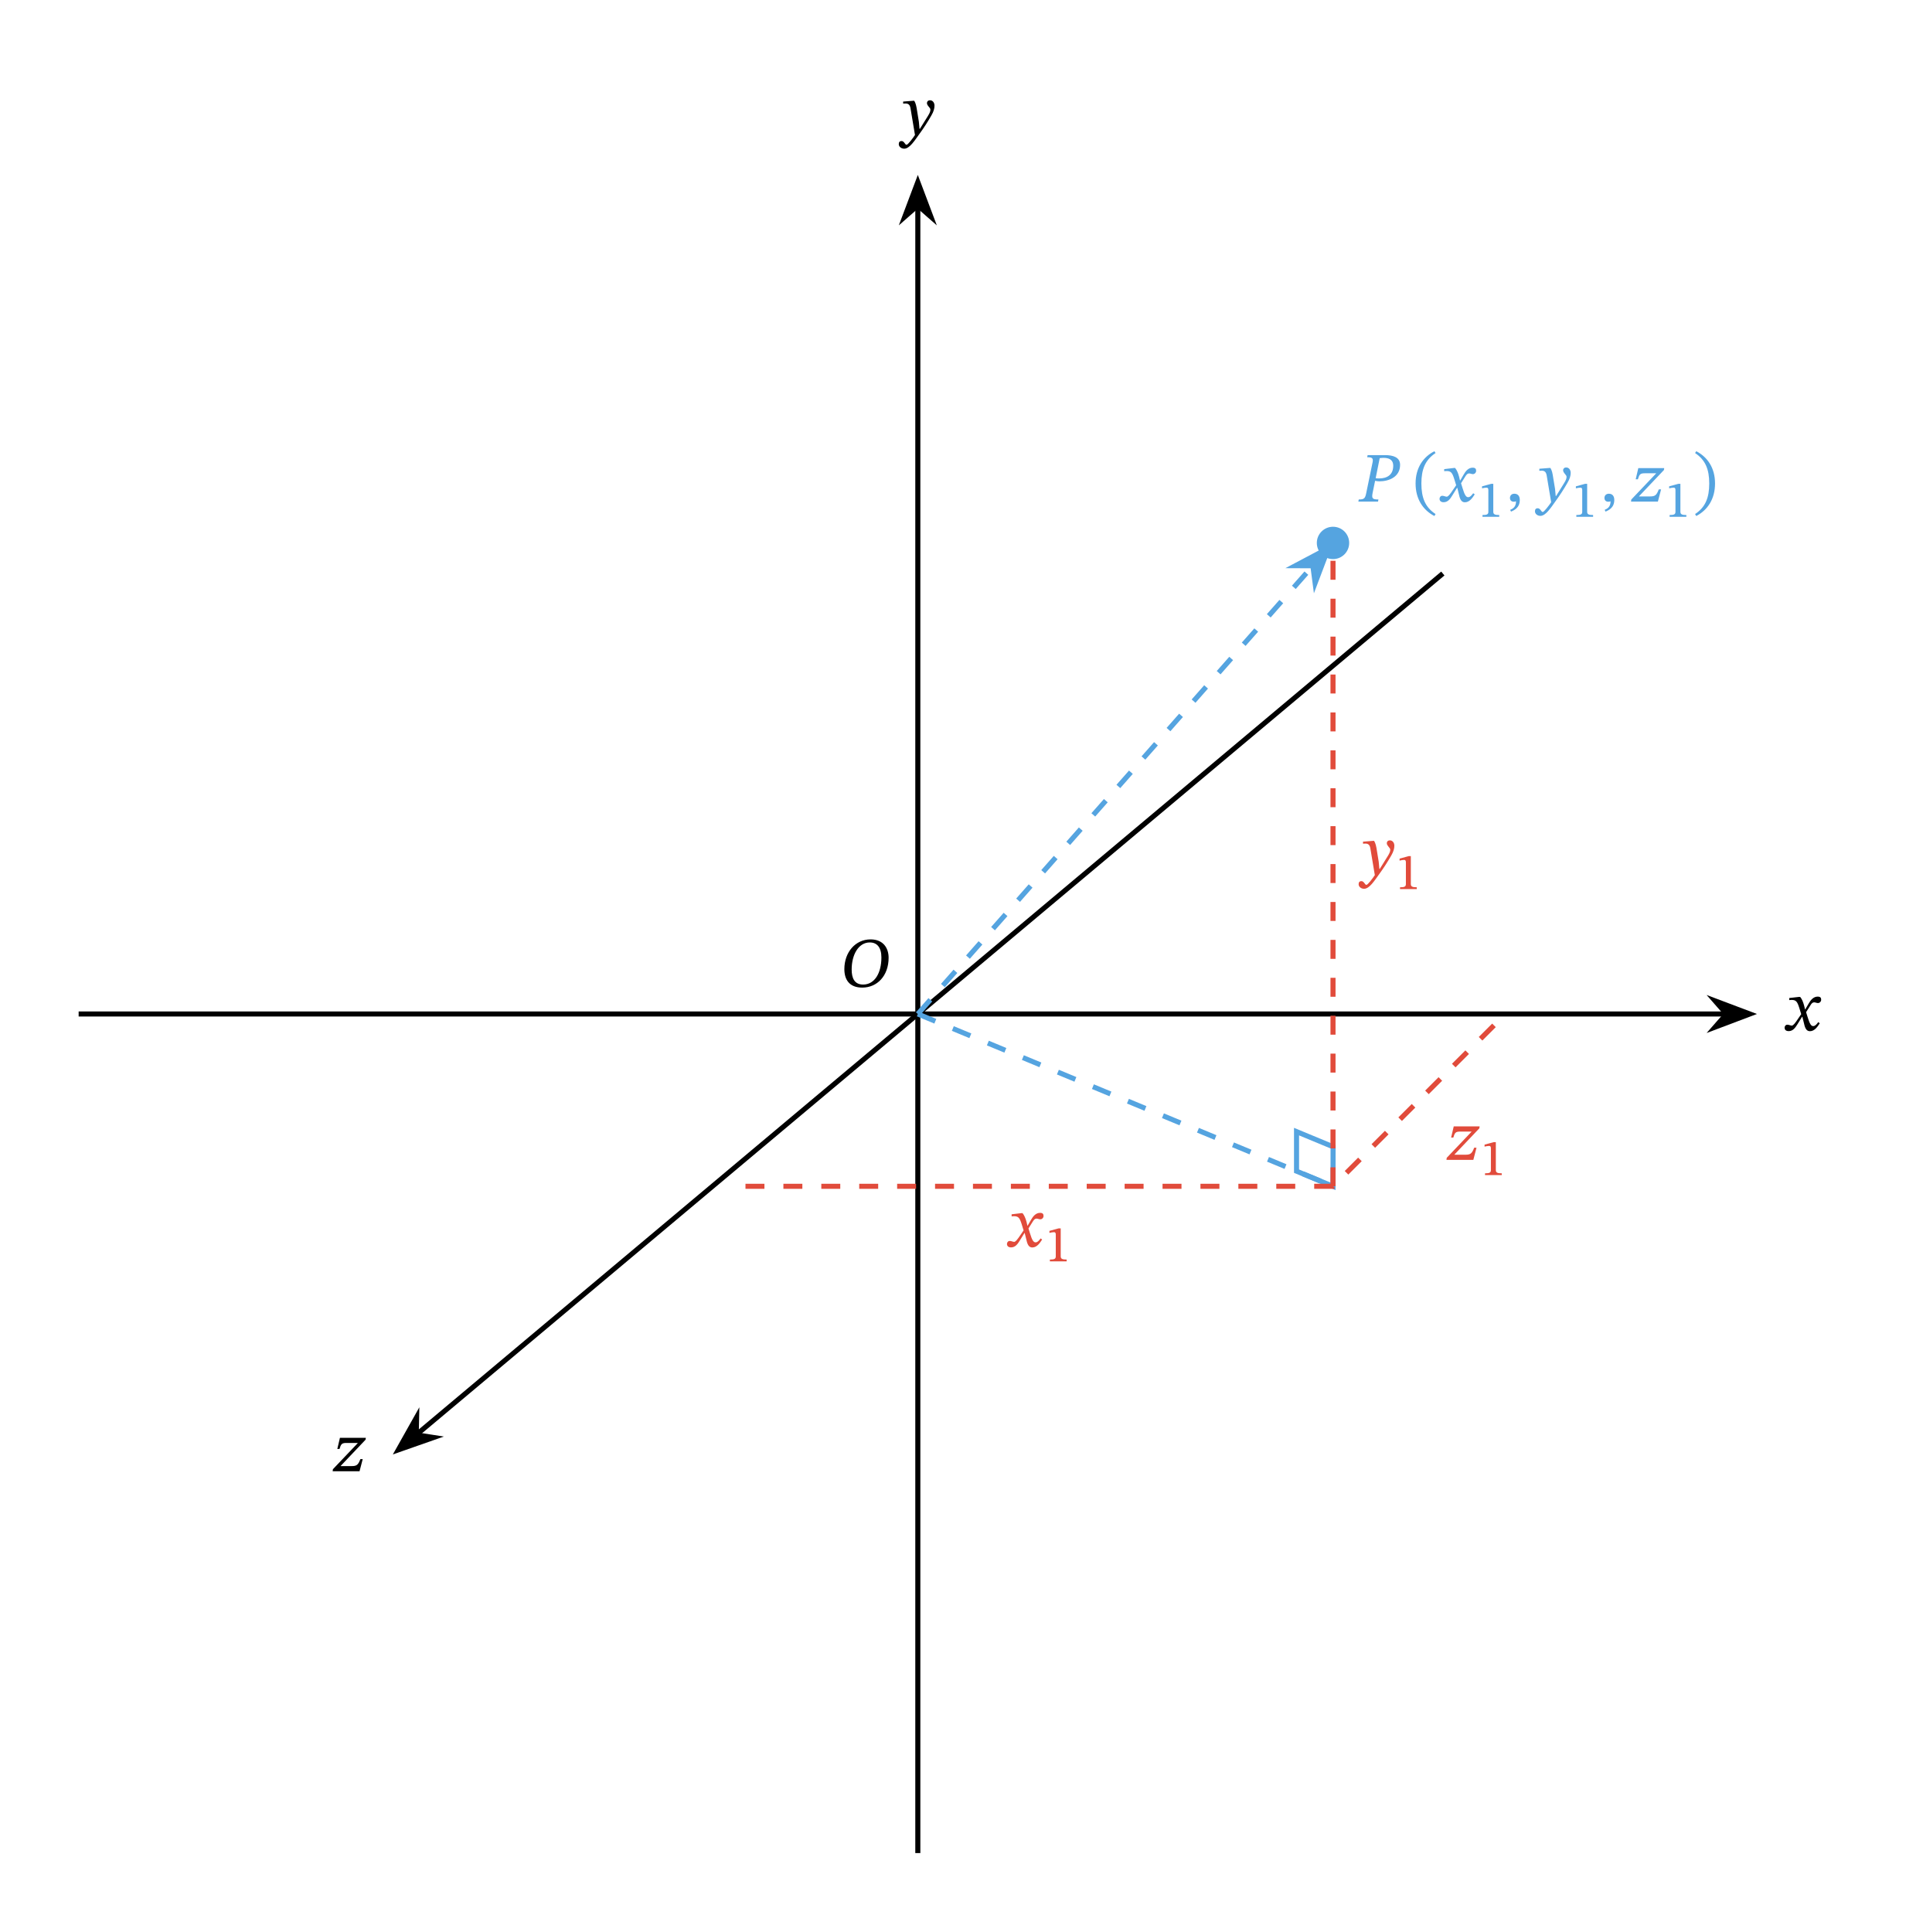
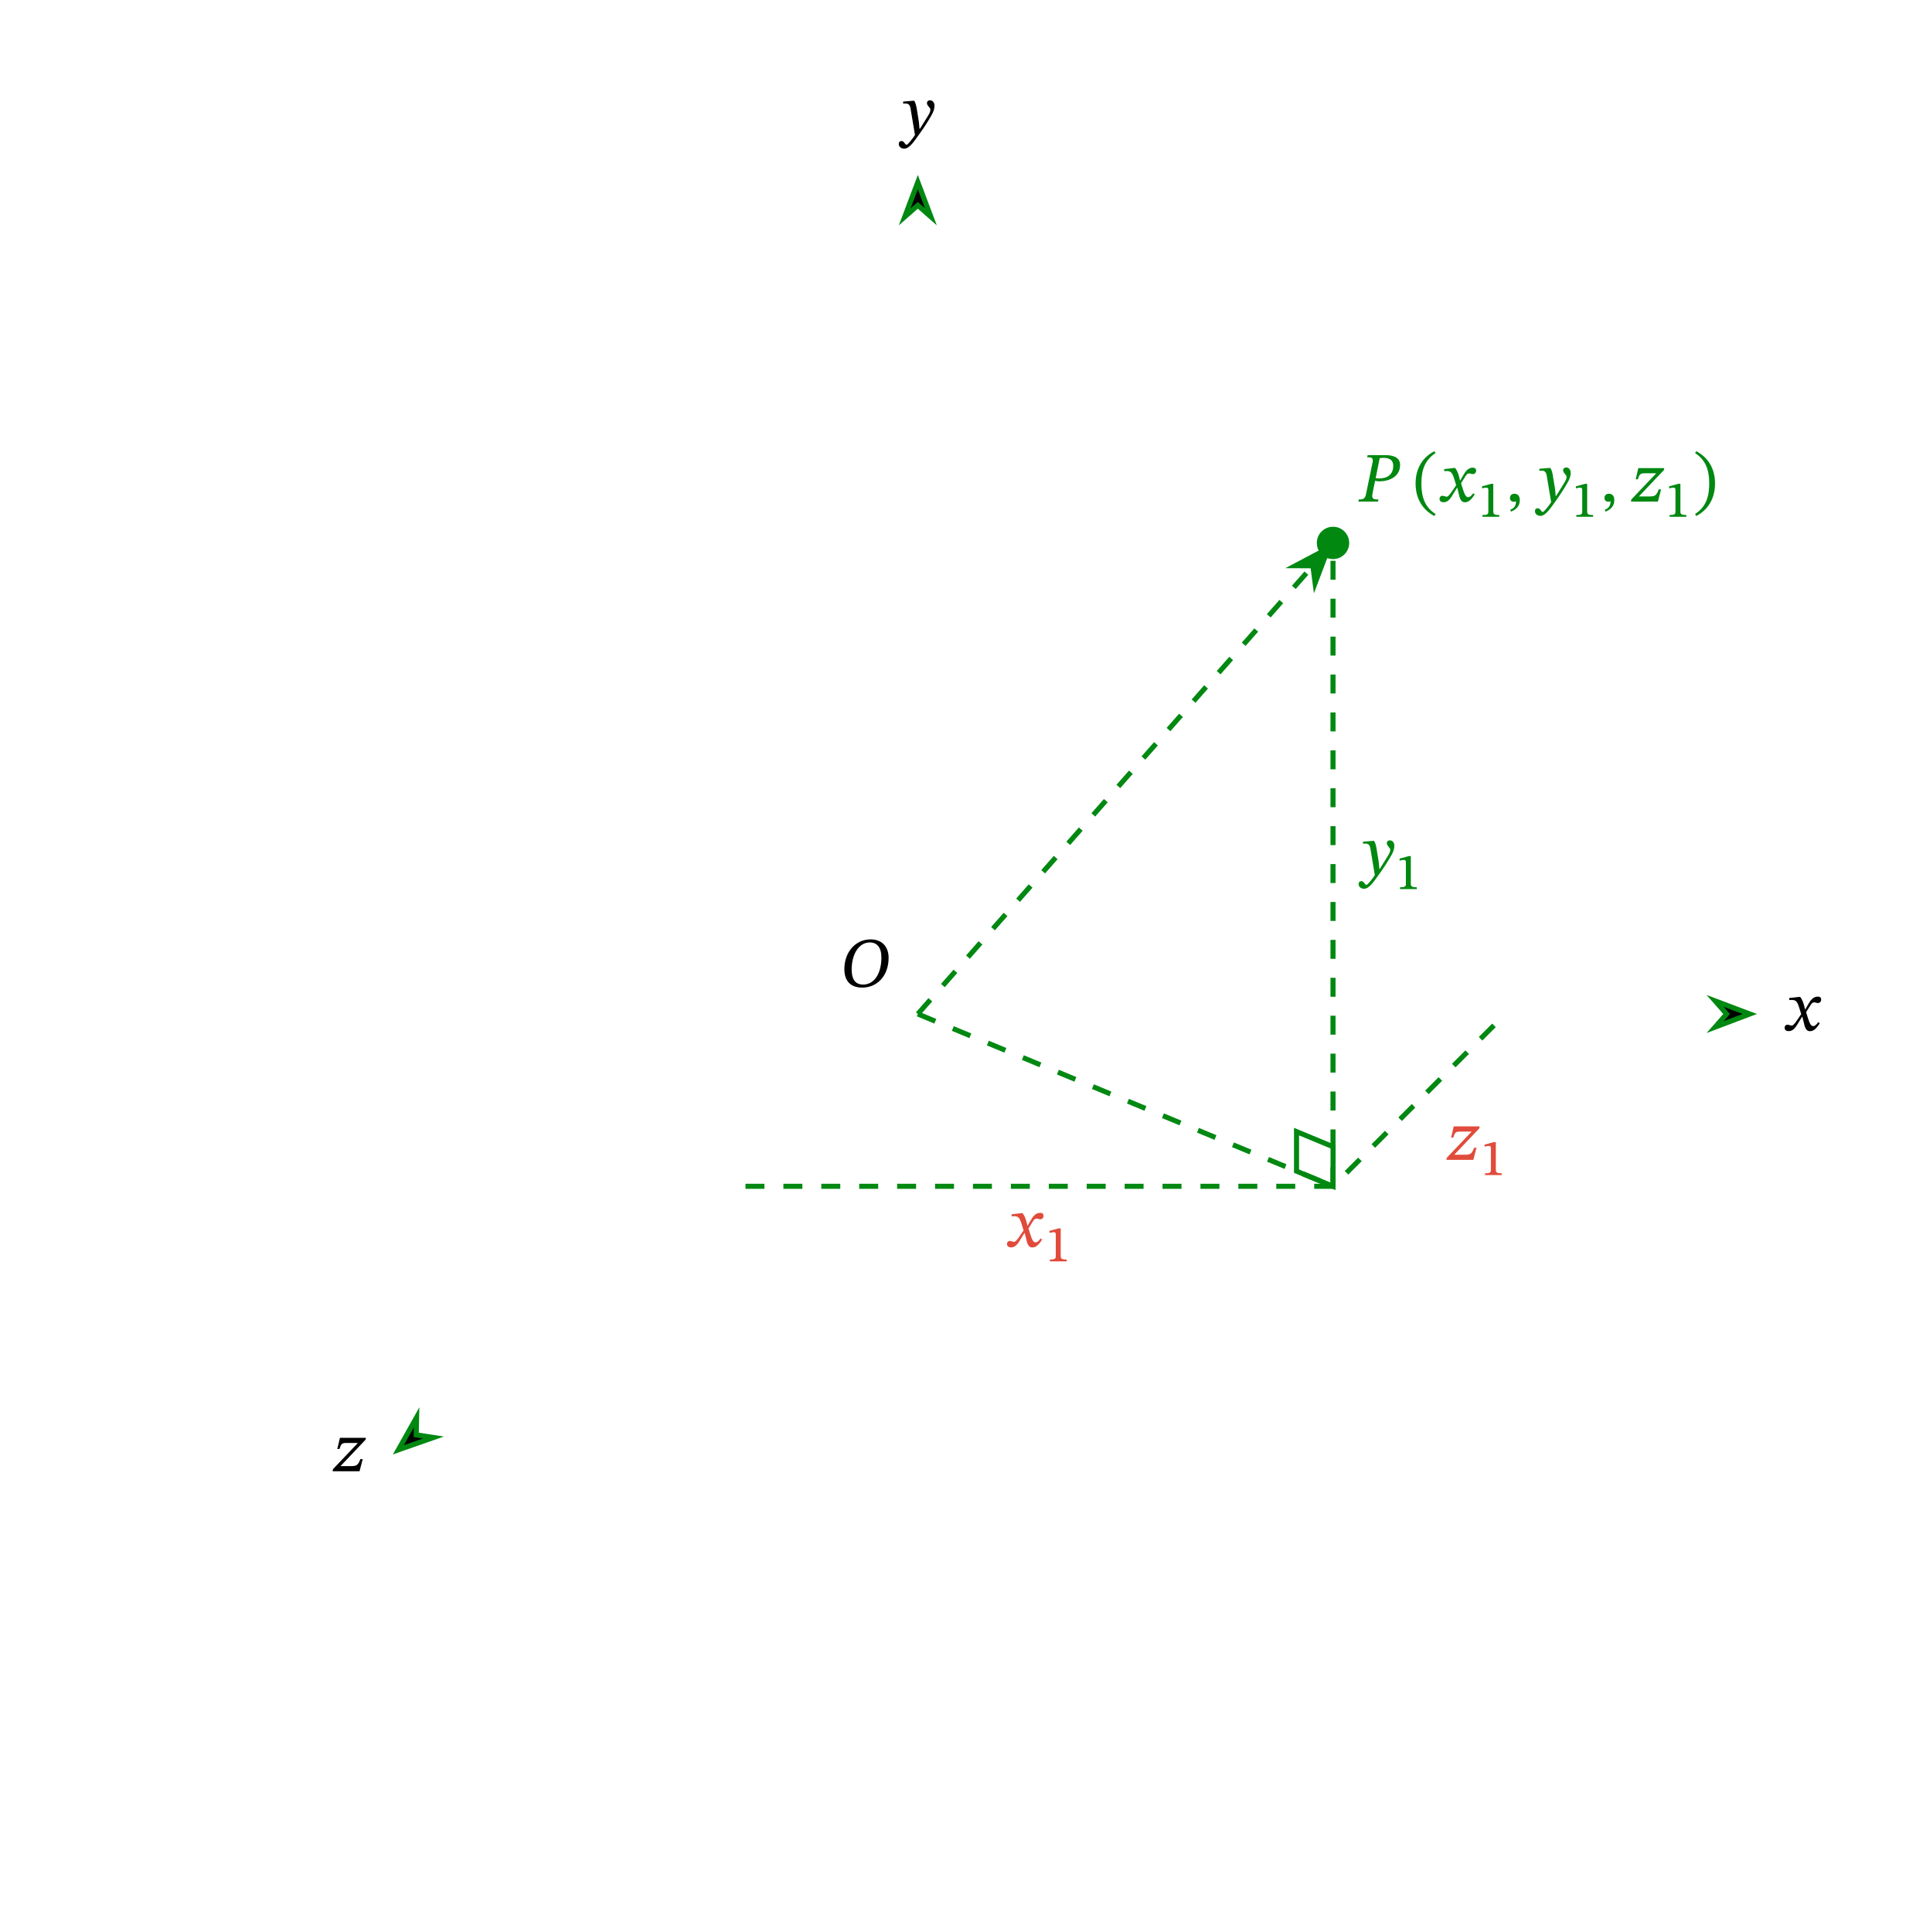
<svg xmlns="http://www.w3.org/2000/svg" width="404px" height="406px" viewBox="0 0 303.14 304.54" class="displayed_equation">
-   <path d="M 123.984 1447.041 L 2720.117 1447.041" transform="matrix(.1 0 0 -.1 0 304.54)" fill="none" stroke-width="7.97" stroke="currentColor" stroke-miterlimit="10" />
+   <path d="M 123.984 1447.041 L 2720.117 1447.041" transform="matrix(.1 0 0 -.1 0 304.54)" fill="none" stroke-width="7.97" stroke="008811" stroke-miterlimit="10" />
  <path d="M 275.875 159.836 L 270.406 157.773 L 272.211 159.836 L 270.406 161.902" />
-   <path d="M 2758.75 1447.041 L 2704.062 1467.666 L 2722.109 1447.041 L 2704.062 1426.377 Z M 2758.75 1447.041" transform="matrix(.1 0 0 -.1 0 304.54)" fill="none" stroke-width="7.97" stroke="#000" stroke-miterlimit="10" />
+   <path d="M 2758.75 1447.041 L 2704.062 1467.666 L 2722.109 1447.041 L 2704.062 1426.377 Z M 2758.75 1447.041" transform="matrix(.1 0 0 -.1 0 304.54)" fill="none" stroke-width="7.97" stroke="#008811" stroke-miterlimit="10" />
  <path d="M 284.613 159.113 L 284.582 159.113 L 284.445 158.547 C 284.289 157.945 284.078 157.453 283.812 157.141 L 283.645 157.141 L 282.094 157.32 L 282.094 157.652 C 282.094 157.652 282.262 157.621 282.438 157.621 C 283.176 157.609 283.363 157.91 283.664 158.848 L 283.977 159.863 L 283.176 161.035 C 282.742 161.66 282.539 161.672 282.496 161.672 C 282.305 161.672 282.039 161.527 281.793 161.527 C 281.523 161.527 281.355 161.77 281.355 161.992 C 281.355 162.273 281.523 162.539 282.004 162.539 C 282.672 162.539 283.039 162.016 283.398 161.434 L 284.113 160.277 L 284.156 160.277 L 284.438 161.402 C 284.594 162.129 284.84 162.551 285.352 162.551 C 286.109 162.551 286.578 161.793 286.902 161.301 L 286.668 161.121 C 286.367 161.527 286.152 161.746 285.863 161.746 C 285.516 161.746 285.297 161.336 284.984 160.309 L 284.746 159.551 L 285.43 158.469 C 285.617 158.156 285.773 158 286.031 158 C 286.176 158 286.434 158.113 286.609 158.113 C 286.914 158.113 287.125 157.855 287.125 157.586 C 287.125 157.273 286.992 157.098 286.566 157.098 C 285.906 157.098 285.465 157.645 285.16 158.18 L 284.613 159.113" />
-   <path d="M 1447.031 123.955 L 1447.031 2720.127" transform="matrix(.1 0 0 -.1 0 304.54)" fill="none" stroke-width="7.97" stroke="currentColor" stroke-miterlimit="10" />
+   <path d="M 1447.031 123.955 L 1447.031 2720.127" transform="matrix(.1 0 0 -.1 0 304.54)" fill="none" stroke-width="7.97" stroke="008811" stroke-miterlimit="10" />
  <path d="M 144.703 28.664 L 142.641 34.137 L 144.703 32.328 L 146.766 34.137" />
-   <path d="M 1447.031 2758.759 L 1426.406 2704.033 L 1447.031 2722.119 L 1467.656 2704.033 Z M 1447.031 2758.759" transform="matrix(.1 0 0 -.1 0 304.54)" fill="none" stroke-width="7.97" stroke="#000" stroke-miterlimit="10" />
+   <path d="M 1447.031 2758.759 L 1426.406 2704.033 L 1447.031 2722.119 L 1467.656 2704.033 Z M 1447.031 2758.759" transform="matrix(.1 0 0 -.1 0 304.54)" fill="none" stroke-width="7.97" stroke="#008811" stroke-miterlimit="10" />
  <path d="M 144.602 17.512 C 144.465 16.621 144.387 16.266 144.141 15.84 L 143.977 15.84 L 142.391 15.965 L 142.391 16.285 C 142.391 16.285 142.625 16.266 142.781 16.266 C 143.465 16.266 143.52 16.812 143.598 17.312 L 144.254 21.238 C 143.941 21.719 143.141 22.781 142.926 22.781 C 142.68 22.781 142.559 22.188 142.133 22.188 C 141.879 22.188 141.699 22.336 141.699 22.668 C 141.699 23.082 142.09 23.395 142.559 23.395 C 143.406 23.395 144.188 22.133 145.023 20.973 C 145.605 20.172 146.242 19.211 146.844 18.148 C 147.199 17.547 147.332 17.047 147.332 16.609 C 147.332 16.133 147.043 15.762 146.633 15.762 C 146.309 15.762 146.141 15.965 146.141 16.199 C 146.141 16.621 146.688 16.934 146.688 17.223 C 146.688 17.492 146.586 17.762 146.32 18.195 L 145.035 20.258 L 144.969 20.258 L 144.867 19.145 L 144.602 17.512" />
-   <path d="M 2274.766 2141.572 L 657.773 784.736" transform="matrix(.1 0 0 -.1 0 304.54)" fill="none" stroke-width="7.97" stroke="currentColor" stroke-miterlimit="10" />
+   <path d="M 2274.766 2141.572 L 657.773 784.736" transform="matrix(.1 0 0 -.1 0 304.54)" fill="none" stroke-width="7.97" stroke="008811" stroke-miterlimit="10" />
  <path d="M 62.805 228.559 L 68.344 226.617 L 65.621 226.195 L 65.68 223.441" />
-   <path d="M 628.047 759.814 L 683.438 779.228 L 656.211 783.447 L 656.797 810.986 Z M 628.047 759.814" transform="matrix(.1 0 0 -.1 0 304.54)" fill="none" stroke-width="8.006" stroke="#000" stroke-miterlimit="10" />
+   <path d="M 628.047 759.814 L 683.438 779.228 L 656.211 783.447 L 656.797 810.986 Z M 628.047 759.814" transform="matrix(.1 0 0 -.1 0 304.54)" fill="none" stroke-width="8.006" stroke="#008811" stroke-miterlimit="10" />
  <path d="M 57.188 230.02 L 56.82 230.02 C 56.461 230.957 56.227 231.125 55.434 231.125 L 53.719 231.125 L 53.719 231.09 L 57.633 226.965 L 57.68 226.664 L 53.594 226.664 L 53.18 228.426 L 53.527 228.426 C 53.75 227.68 53.875 227.477 54.586 227.477 L 56.395 227.477 L 56.395 227.512 L 52.488 231.617 L 52.445 231.941 L 56.684 231.941 L 57.188 230.02" />
-   <path d="M 1447.031 1447.041 L 2101.602 1175.322" transform="matrix(.1 0 0 -.1 0 304.54)" fill="none" stroke-width="7.97" stroke="#55a4e0" stroke-dasharray="29.888,29.888" stroke-miterlimit="10" />
-   <path d="M 2101.602 1175.322 L 2044.102 1199.189 L 2044.102 1261.572 L 2101.719 1237.666 Z M 2101.602 1175.322" transform="matrix(.1 0 0 -.1 0 304.54)" fill="none" stroke-width="7.97" stroke="#55a4e0" stroke-miterlimit="10" />
-   <path d="M 1175.312 1175.322 L 2101.602 1175.322 L 2373.32 1447.041" transform="matrix(.1 0 0 -.1 0 304.54)" fill="none" stroke-width="7.97" stroke="#e14b3b" stroke-dasharray="29.888,29.888" stroke-miterlimit="10" />
+   <path d="M 1447.031 1447.041 L 2101.602 1175.322" transform="matrix(.1 0 0 -.1 0 304.54)" fill="none" stroke-width="7.97" stroke="#008811" stroke-dasharray="29.888,29.888" stroke-miterlimit="10" />
+   <path d="M 2101.602 1175.322 L 2044.102 1199.189 L 2044.102 1261.572 L 2101.719 1237.666 Z M 2101.602 1175.322" transform="matrix(.1 0 0 -.1 0 304.54)" fill="none" stroke-width="7.97" stroke="#008811" stroke-miterlimit="10" />
+   <path d="M 1175.312 1175.322 L 2101.602 1175.322 L 2373.32 1447.041" transform="matrix(.1 0 0 -.1 0 304.54)" fill="none" stroke-width="7.97" stroke="#008811" stroke-dasharray="29.888,29.888" stroke-miterlimit="10" />
  <path d="M162.016 193.215L161.98 193.215 161.848 192.645C161.691 192.047 161.477 191.551 161.211 191.238L161.043 191.238 159.492 191.422 159.492 191.754C159.492 191.754 159.66 191.723 159.84 191.723 160.574 191.711 160.766 192.012 161.066 192.949L161.379 193.965 160.574 195.133C160.141 195.758 159.938 195.77 159.895 195.77 159.703 195.77 159.438 195.625 159.191 195.625 158.922 195.625 158.758 195.871 158.758 196.094 158.758 196.371 158.922 196.641 159.402 196.641 160.074 196.641 160.441 196.117 160.797 195.535L161.512 194.375 161.555 194.375 161.836 195.504C161.992 196.227 162.238 196.652 162.75 196.652 163.508 196.652 163.977 195.895 164.301 195.402L164.066 195.223C163.766 195.625 163.555 195.848 163.266 195.848 162.918 195.848 162.695 195.434 162.383 194.41L162.148 193.652 162.828 192.566C163.02 192.258 163.176 192.098 163.43 192.098 163.578 192.098 163.832 192.211 164.012 192.211 164.312 192.211 164.523 191.953 164.523 191.688 164.523 191.375 164.391 191.195 163.969 191.195 163.309 191.195 162.863 191.742 162.562 192.277L162.016 193.215M168.168 198.84L168.168 198.559C167.449 198.559 167.23 198.434 167.23 198.035L167.23 193.641 166.898 193.641 165.453 194.039 165.453 194.352C165.656 194.297 166 194.242 166.164 194.242 166.383 194.242 166.453 194.359 166.453 194.637L166.453 198.035C166.453 198.434 166.273 198.559 165.523 198.559L165.523 198.84 168.168 198.84M232.785 180.922L232.418 180.922C232.062 181.859 231.828 182.027 231.035 182.027L229.316 182.027 229.316 181.992 233.234 177.863 233.277 177.562 229.195 177.562 228.781 179.324 229.129 179.324C229.352 178.578 229.473 178.379 230.188 178.379L231.992 178.379 231.992 178.41 228.09 182.516 228.047 182.84 232.285 182.84 232.785 180.922M236.766 185.238L236.766 184.961C236.051 184.961 235.832 184.836 235.832 184.438L235.832 180.043 235.496 180.043 234.055 180.438 234.055 180.75C234.258 180.695 234.602 180.641 234.766 180.641 234.984 180.641 235.055 180.758 235.055 181.039L235.055 184.438C235.055 184.836 234.871 184.961 234.125 184.961L234.125 185.238 236.766 185.238" fill="#e14b3b" />
-   <path d="M 2101.602 1175.322 L 2101.602 2189.814" transform="matrix(.1 0 0 -.1 0 304.54)" fill="none" stroke-width="7.97" stroke="#e14b3b" stroke-dasharray="29.888,29.888" stroke-miterlimit="10" />
-   <path d="M217.102 134.215C216.965 133.32 216.887 132.965 216.641 132.539L216.477 132.539 214.891 132.664 214.891 132.988C214.891 132.988 215.125 132.965 215.281 132.965 215.965 132.965 216.02 133.512 216.098 134.012L216.754 137.941C216.441 138.422 215.641 139.48 215.426 139.48 215.18 139.48 215.059 138.887 214.633 138.887 214.379 138.887 214.199 139.035 214.199 139.367 214.199 139.781 214.59 140.094 215.059 140.094 215.906 140.094 216.688 138.832 217.523 137.672 218.105 136.871 218.742 135.91 219.344 134.848 219.699 134.246 219.832 133.746 219.832 133.309 219.832 132.832 219.543 132.461 219.133 132.461 218.809 132.461 218.641 132.664 218.641 132.898 218.641 133.32 219.188 133.633 219.188 133.926 219.188 134.191 219.086 134.461 218.82 134.895L217.535 136.961 217.469 136.961 217.367 135.844 217.102 134.215M223.367 140.141L223.367 139.859C222.648 139.859 222.43 139.734 222.43 139.336L222.43 134.941 222.098 134.941 220.656 135.34 220.656 135.652C220.859 135.598 221.199 135.543 221.363 135.543 221.582 135.543 221.652 135.66 221.652 135.938L221.652 139.336C221.652 139.734 221.473 139.859 220.727 139.859L220.727 140.141 223.367 140.141" fill="#e14b3b" />
-   <path d="M 1447.031 1447.041 L 2068.555 2152.314" transform="matrix(.1 0 0 -.1 0 304.54)" fill="none" stroke-width="7.97" stroke="#55a4e0" stroke-dasharray="29.888,29.888" stroke-miterlimit="10" />
-   <path d="M 209.41 86.41 L 204.242 89.148 L 206.984 89.16 L 207.34 91.879" fill="#55a4e0" />
-   <path d="M 2094.102 2181.298 L 2042.422 2153.916 L 2069.844 2153.798 L 2073.398 2126.611 Z M 2094.102 2181.298" transform="matrix(.1 0 0 -.1 0 304.54)" fill="none" stroke-width="7.975" stroke="#55a4e0" stroke-miterlimit="10" />
-   <path d="M212.711 85.559C212.711 84.148 211.57 83.008 210.16 83.008 208.754 83.008 207.609 84.148 207.609 85.559 207.609 86.969 208.754 88.109 210.16 88.109 211.57 88.109 212.711 86.969 212.711 85.559zM215.617 71.711L215.551 72.047C216.297 72.047 216.531 72.168 216.406 72.824L215.414 77.621C215.238 78.559 215.07 78.707 214.223 78.707L214.156 79.039 217.258 79.039 217.324 78.707C216.422 78.707 216.219 78.582 216.406 77.668L216.797 75.762C216.945 75.805 217.246 75.848 217.469 75.848 218.941 75.848 220.738 75.18 220.738 73.25 220.738 72.078 219.699 71.711 218.328 71.711zM217.523 72.191C217.77 72.168 217.891 72.145 218.129 72.145 219.254 72.145 219.656 72.648 219.656 73.383 219.656 74.812 218.707 75.391 217.422 75.391 217.168 75.391 217.012 75.371 216.887 75.348L217.523 72.191M223.18 76.184C223.18 78.637 224.352 80.387 226.148 81.316L226.328 81.004C224.695 79.934 224.094 78.426 224.094 76.184 224.094 73.965 224.695 72.469 226.328 71.387L226.148 71.098C224.352 72.012 223.18 73.75 223.18 76.184M230.215 75.715L230.18 75.715 230.047 75.145C229.891 74.547 229.68 74.051 229.41 73.738L229.242 73.738 227.691 73.922 227.691 74.254C227.691 74.254 227.859 74.223 228.039 74.223 228.773 74.211 228.965 74.512 229.266 75.449L229.578 76.465 228.773 77.633C228.34 78.258 228.141 78.27 228.094 78.27 227.906 78.27 227.637 78.125 227.391 78.125 227.121 78.125 226.957 78.371 226.957 78.594 226.957 78.871 227.121 79.141 227.602 79.141 228.273 79.141 228.641 78.617 228.996 78.035L229.715 76.875 229.758 76.875 230.035 78.004C230.191 78.727 230.438 79.152 230.949 79.152 231.711 79.152 232.18 78.395 232.504 77.902L232.266 77.723C231.965 78.125 231.754 78.348 231.465 78.348 231.117 78.348 230.895 77.934 230.582 76.91L230.348 76.152 231.027 75.066C231.219 74.758 231.375 74.598 231.633 74.598 231.777 74.598 232.031 74.711 232.211 74.711 232.512 74.711 232.727 74.453 232.727 74.188 232.727 73.875 232.59 73.695 232.168 73.695 231.508 73.695 231.062 74.242 230.762 74.777L230.215 75.715M236.367 81.441L236.367 81.16C235.648 81.16 235.43 81.035 235.43 80.637L235.43 76.242 235.098 76.242 233.656 76.637 233.656 76.949C233.859 76.895 234.199 76.844 234.363 76.844 234.582 76.844 234.652 76.961 234.652 77.238L234.652 80.637C234.652 81.035 234.473 81.16 233.727 81.16L233.727 81.441 236.367 81.441M238.227 80.625C238.672 80.422 239.609 80.047 239.609 78.785 239.609 78.172 239.309 77.801 238.75 77.801 238.305 77.801 238.059 78.102 238.059 78.461 238.059 78.785 238.238 79.062 238.672 79.062 238.797 79.062 238.895 79.039 239.016 78.996 239.016 79.898 238.504 80.168 238.094 80.344L238.227 80.625M244.898 75.414C244.766 74.52 244.688 74.164 244.441 73.738L244.273 73.738 242.691 73.863 242.691 74.188C242.691 74.188 242.926 74.164 243.082 74.164 243.762 74.164 243.82 74.711 243.898 75.215L244.555 79.141C244.242 79.621 243.438 80.68 243.227 80.68 242.98 80.68 242.859 80.09 242.434 80.09 242.18 80.09 242 80.234 242 80.566 242 80.98 242.391 81.293 242.859 81.293 243.707 81.293 244.488 80.031 245.324 78.871 245.906 78.07 246.539 77.109 247.141 76.051 247.5 75.449 247.633 74.945 247.633 74.512 247.633 74.031 247.344 73.66 246.93 73.66 246.609 73.66 246.438 73.863 246.438 74.098 246.438 74.52 246.984 74.836 246.984 75.125 246.984 75.391 246.887 75.66 246.617 76.094L245.336 78.16 245.27 78.16 245.168 77.043 244.898 75.414M251.168 81.441L251.168 81.16C250.449 81.16 250.23 81.035 250.23 80.637L250.23 76.242 249.898 76.242 248.453 76.637 248.453 76.949C248.656 76.895 249 76.844 249.164 76.844 249.383 76.844 249.453 76.961 249.453 77.238L249.453 80.637C249.453 81.035 249.273 81.16 248.523 81.16L248.523 81.441 251.168 81.441M253.125 80.625C253.57 80.422 254.508 80.047 254.508 78.785 254.508 78.172 254.207 77.801 253.648 77.801 253.203 77.801 252.957 78.102 252.957 78.461 252.957 78.785 253.137 79.062 253.57 79.062 253.695 79.062 253.797 79.039 253.918 78.996 253.918 79.898 253.406 80.168 252.992 80.344L253.125 80.625M261.887 77.121L261.52 77.121C261.16 78.059 260.926 78.227 260.133 78.227L258.418 78.227 258.418 78.191 262.332 74.066 262.379 73.762 258.293 73.762 257.883 75.527 258.227 75.527C258.449 74.777 258.574 74.578 259.289 74.578L261.094 74.578 261.094 74.609 257.188 78.719 257.145 79.039 261.383 79.039 261.887 77.121M265.867 81.441L265.867 81.16C265.148 81.16 264.93 81.035 264.93 80.637L264.93 76.242 264.598 76.242 263.156 76.637 263.156 76.949C263.359 76.895 263.699 76.844 263.863 76.844 264.082 76.844 264.152 76.961 264.152 77.238L264.152 80.637C264.152 81.035 263.973 81.16 263.227 81.16L263.227 81.441 265.867 81.441M270.391 76.184C270.391 73.75 269.219 72.012 267.426 71.098L267.246 71.387C268.875 72.469 269.477 73.965 269.477 76.184 269.477 78.426 268.875 79.934 267.246 81.004L267.426 81.316C269.219 80.387 270.391 78.637 270.391 76.184" fill="#55a4e0" />
+   <path d="M 2101.602 1175.322 L 2101.602 2189.814" transform="matrix(.1 0 0 -.1 0 304.54)" fill="none" stroke-width="7.97" stroke="#008811" stroke-dasharray="29.888,29.888" stroke-miterlimit="10" />
+   <path d="M217.102 134.215C216.965 133.32 216.887 132.965 216.641 132.539L216.477 132.539 214.891 132.664 214.891 132.988C214.891 132.988 215.125 132.965 215.281 132.965 215.965 132.965 216.02 133.512 216.098 134.012L216.754 137.941C216.441 138.422 215.641 139.48 215.426 139.48 215.18 139.48 215.059 138.887 214.633 138.887 214.379 138.887 214.199 139.035 214.199 139.367 214.199 139.781 214.59 140.094 215.059 140.094 215.906 140.094 216.688 138.832 217.523 137.672 218.105 136.871 218.742 135.91 219.344 134.848 219.699 134.246 219.832 133.746 219.832 133.309 219.832 132.832 219.543 132.461 219.133 132.461 218.809 132.461 218.641 132.664 218.641 132.898 218.641 133.32 219.188 133.633 219.188 133.926 219.188 134.191 219.086 134.461 218.82 134.895L217.535 136.961 217.469 136.961 217.367 135.844 217.102 134.215M223.367 140.141L223.367 139.859C222.648 139.859 222.43 139.734 222.43 139.336L222.43 134.941 222.098 134.941 220.656 135.34 220.656 135.652C220.859 135.598 221.199 135.543 221.363 135.543 221.582 135.543 221.652 135.66 221.652 135.938L221.652 139.336C221.652 139.734 221.473 139.859 220.727 139.859L220.727 140.141 223.367 140.141" fill="#008811" />
+   <path d="M 1447.031 1447.041 L 2068.555 2152.314" transform="matrix(.1 0 0 -.1 0 304.54)" fill="none" stroke-width="7.97" stroke="#008811" stroke-dasharray="29.888,29.888" stroke-miterlimit="10" />
+   <path d="M 209.41 86.41 L 204.242 89.148 L 206.984 89.16 L 207.34 91.879" fill="#008811" />
+   <path d="M 2094.102 2181.298 L 2042.422 2153.916 L 2069.844 2153.798 L 2073.398 2126.611 Z M 2094.102 2181.298" transform="matrix(.1 0 0 -.1 0 304.54)" fill="none" stroke-width="7.975" stroke="#008811" stroke-miterlimit="10" />
+   <path d="M212.711 85.559C212.711 84.148 211.57 83.008 210.16 83.008 208.754 83.008 207.609 84.148 207.609 85.559 207.609 86.969 208.754 88.109 210.16 88.109 211.57 88.109 212.711 86.969 212.711 85.559zM215.617 71.711L215.551 72.047C216.297 72.047 216.531 72.168 216.406 72.824L215.414 77.621C215.238 78.559 215.07 78.707 214.223 78.707L214.156 79.039 217.258 79.039 217.324 78.707C216.422 78.707 216.219 78.582 216.406 77.668L216.797 75.762C216.945 75.805 217.246 75.848 217.469 75.848 218.941 75.848 220.738 75.18 220.738 73.25 220.738 72.078 219.699 71.711 218.328 71.711zM217.523 72.191C217.77 72.168 217.891 72.145 218.129 72.145 219.254 72.145 219.656 72.648 219.656 73.383 219.656 74.812 218.707 75.391 217.422 75.391 217.168 75.391 217.012 75.371 216.887 75.348L217.523 72.191M223.18 76.184C223.18 78.637 224.352 80.387 226.148 81.316L226.328 81.004C224.695 79.934 224.094 78.426 224.094 76.184 224.094 73.965 224.695 72.469 226.328 71.387L226.148 71.098C224.352 72.012 223.18 73.75 223.18 76.184M230.215 75.715L230.18 75.715 230.047 75.145C229.891 74.547 229.68 74.051 229.41 73.738L229.242 73.738 227.691 73.922 227.691 74.254C227.691 74.254 227.859 74.223 228.039 74.223 228.773 74.211 228.965 74.512 229.266 75.449L229.578 76.465 228.773 77.633C228.34 78.258 228.141 78.27 228.094 78.27 227.906 78.27 227.637 78.125 227.391 78.125 227.121 78.125 226.957 78.371 226.957 78.594 226.957 78.871 227.121 79.141 227.602 79.141 228.273 79.141 228.641 78.617 228.996 78.035L229.715 76.875 229.758 76.875 230.035 78.004C230.191 78.727 230.438 79.152 230.949 79.152 231.711 79.152 232.18 78.395 232.504 77.902L232.266 77.723C231.965 78.125 231.754 78.348 231.465 78.348 231.117 78.348 230.895 77.934 230.582 76.91L230.348 76.152 231.027 75.066C231.219 74.758 231.375 74.598 231.633 74.598 231.777 74.598 232.031 74.711 232.211 74.711 232.512 74.711 232.727 74.453 232.727 74.188 232.727 73.875 232.59 73.695 232.168 73.695 231.508 73.695 231.062 74.242 230.762 74.777L230.215 75.715M236.367 81.441L236.367 81.16C235.648 81.16 235.43 81.035 235.43 80.637L235.43 76.242 235.098 76.242 233.656 76.637 233.656 76.949C233.859 76.895 234.199 76.844 234.363 76.844 234.582 76.844 234.652 76.961 234.652 77.238L234.652 80.637C234.652 81.035 234.473 81.16 233.727 81.16L233.727 81.441 236.367 81.441M238.227 80.625C238.672 80.422 239.609 80.047 239.609 78.785 239.609 78.172 239.309 77.801 238.75 77.801 238.305 77.801 238.059 78.102 238.059 78.461 238.059 78.785 238.238 79.062 238.672 79.062 238.797 79.062 238.895 79.039 239.016 78.996 239.016 79.898 238.504 80.168 238.094 80.344L238.227 80.625M244.898 75.414C244.766 74.52 244.688 74.164 244.441 73.738L244.273 73.738 242.691 73.863 242.691 74.188C242.691 74.188 242.926 74.164 243.082 74.164 243.762 74.164 243.82 74.711 243.898 75.215L244.555 79.141C244.242 79.621 243.438 80.68 243.227 80.68 242.98 80.68 242.859 80.09 242.434 80.09 242.18 80.09 242 80.234 242 80.566 242 80.98 242.391 81.293 242.859 81.293 243.707 81.293 244.488 80.031 245.324 78.871 245.906 78.07 246.539 77.109 247.141 76.051 247.5 75.449 247.633 74.945 247.633 74.512 247.633 74.031 247.344 73.66 246.93 73.66 246.609 73.66 246.438 73.863 246.438 74.098 246.438 74.52 246.984 74.836 246.984 75.125 246.984 75.391 246.887 75.66 246.617 76.094L245.336 78.16 245.27 78.16 245.168 77.043 244.898 75.414M251.168 81.441L251.168 81.16C250.449 81.16 250.23 81.035 250.23 80.637L250.23 76.242 249.898 76.242 248.453 76.637 248.453 76.949C248.656 76.895 249 76.844 249.164 76.844 249.383 76.844 249.453 76.961 249.453 77.238L249.453 80.637C249.453 81.035 249.273 81.16 248.523 81.16L248.523 81.441 251.168 81.441M253.125 80.625C253.57 80.422 254.508 80.047 254.508 78.785 254.508 78.172 254.207 77.801 253.648 77.801 253.203 77.801 252.957 78.102 252.957 78.461 252.957 78.785 253.137 79.062 253.57 79.062 253.695 79.062 253.797 79.039 253.918 78.996 253.918 79.898 253.406 80.168 252.992 80.344L253.125 80.625M261.887 77.121L261.52 77.121C261.16 78.059 260.926 78.227 260.133 78.227L258.418 78.227 258.418 78.191 262.332 74.066 262.379 73.762 258.293 73.762 257.883 75.527 258.227 75.527C258.449 74.777 258.574 74.578 259.289 74.578L261.094 74.578 261.094 74.609 257.188 78.719 257.145 79.039 261.383 79.039 261.887 77.121M265.867 81.441L265.867 81.16C265.148 81.16 264.93 81.035 264.93 80.637L264.93 76.242 264.598 76.242 263.156 76.637 263.156 76.949C263.359 76.895 263.699 76.844 263.863 76.844 264.082 76.844 264.152 76.961 264.152 77.238L264.152 80.637C264.152 81.035 263.973 81.16 263.227 81.16L263.227 81.441 265.867 81.441M270.391 76.184C270.391 73.75 269.219 72.012 267.426 71.098L267.246 71.387C268.875 72.469 269.477 73.965 269.477 76.184 269.477 78.426 268.875 79.934 267.246 81.004L267.426 81.316C269.219 80.387 270.391 78.637 270.391 76.184" fill="#008811" />
  <path d="M 140.098 150.969 C 140.098 149.461 139.27 148.074 137.254 148.074 C 134.852 148.074 133.121 150.105 133.121 152.762 C 133.121 154.402 133.895 155.676 135.945 155.676 C 138.301 155.676 140.098 153.809 140.098 150.969 Z M 138.961 150.922 C 138.961 153.398 137.887 155.195 136.078 155.195 C 134.695 155.195 134.273 154.156 134.273 152.828 C 134.273 150.465 135.367 148.555 137.129 148.555 C 138.277 148.555 138.961 149.348 138.961 150.922" />
</svg>
